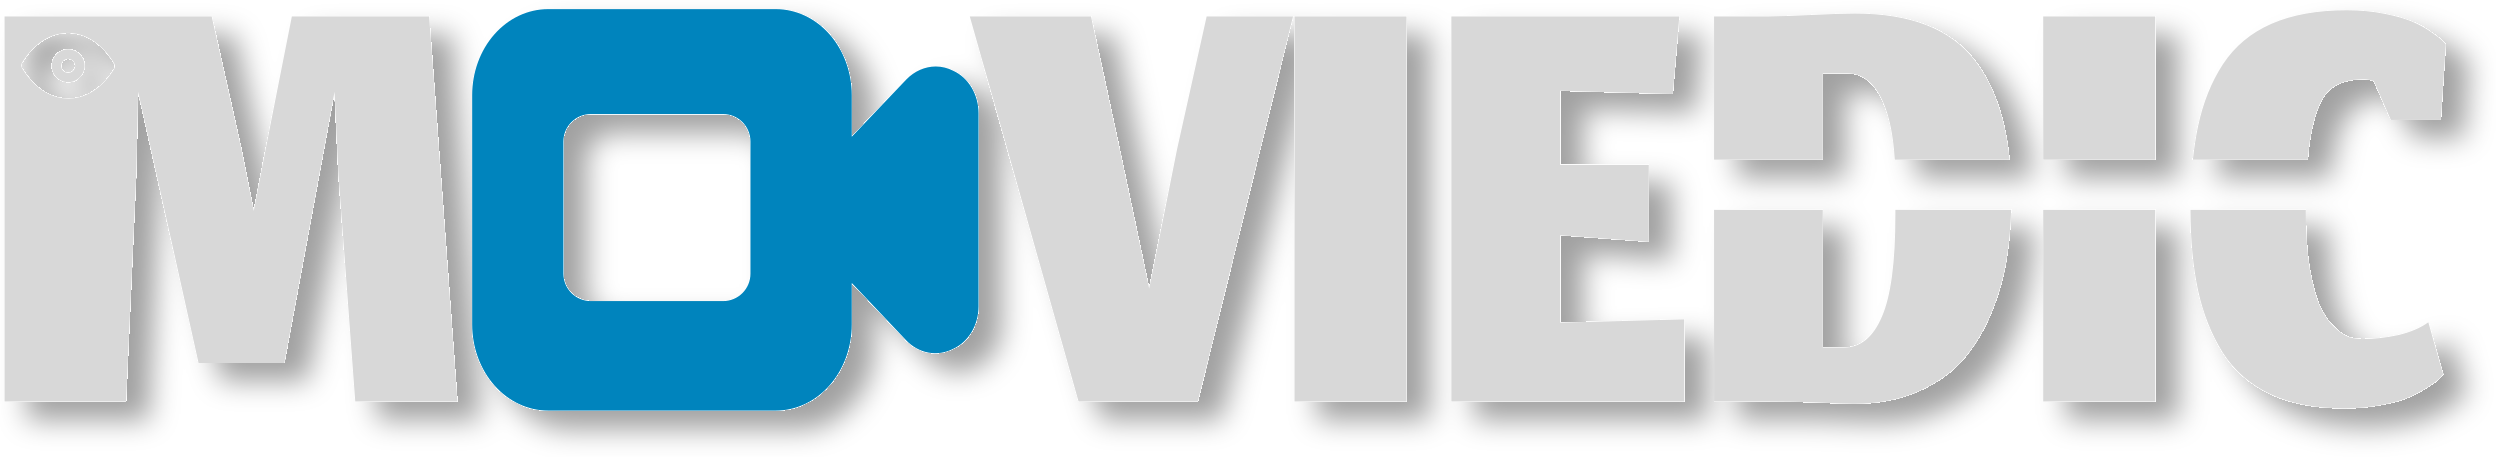
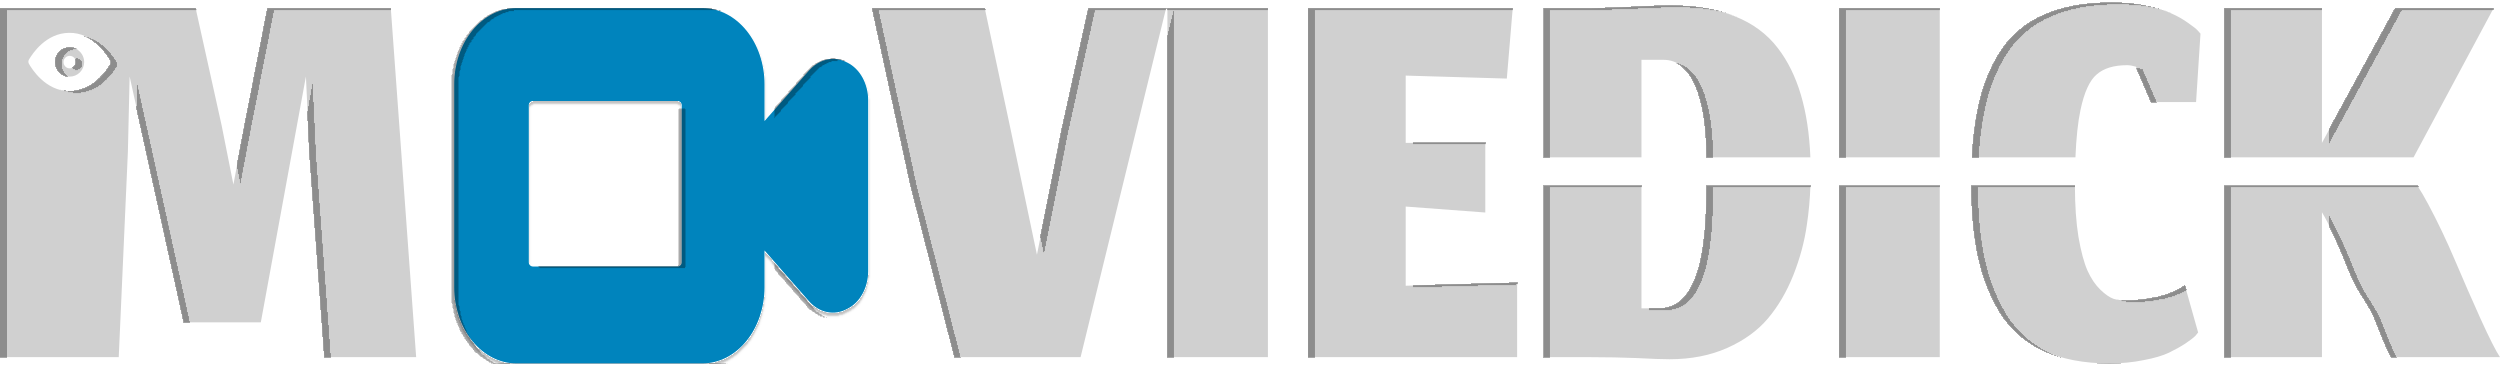
- <svg xmlns="http://www.w3.org/2000/svg" width="548" height="100" viewBox="0 0 548 100" fill="none">
-   <g filter="url(#filter0_d_701_31)">
-     <path fill-rule="evenodd" clip-rule="evenodd" d="M534.878 82.816L535.526 82.024L532.286 70.648C530.558 71.896 528.35 72.832 525.662 73.456C522.974 74.032 520.406 74.32 517.958 74.32C516.854 74.32 515.822 74.176 514.862 73.888C513.902 73.552 512.822 72.808 511.622 71.656C510.422 70.504 509.39 68.992 508.526 67.12C507.662 65.2 506.918 62.464 506.294 58.912C505.718 55.36 505.43 51.208 505.43 46.456L505.43 46.261L505.43 46H480.158V46.024C480.158 52.696 480.71 58.576 481.814 63.664C482.918 68.704 484.718 73.24 487.214 77.272C489.758 81.256 493.262 84.304 497.726 86.416C502.19 88.48 507.566 89.512 513.854 89.512C516.83 89.512 519.614 89.248 522.206 88.72C524.798 88.24 526.862 87.64 528.398 86.92C529.982 86.152 531.326 85.408 532.43 84.688C533.582 83.92 534.398 83.296 534.878 82.816ZM472.42 46V88H447.868V46H472.42ZM480.679 35H505.844C506.07 32.344 506.388 30.067 506.798 28.168C507.71 23.896 509.03 21.04 510.758 19.6C512.486 18.112 514.958 17.368 518.174 17.368C518.75 17.368 519.47 17.488 520.334 17.728L524.078 26.296H535.022L536.102 9.736C535.958 9.544 535.718 9.28 535.382 8.944C535.094 8.608 534.326 8.008 533.078 7.144C531.878 6.28 530.51 5.512 528.974 4.84C527.486 4.168 525.422 3.568 522.782 3.04C520.19 2.512 517.406 2.248 514.43 2.248C507.95 2.248 502.454 3.232 497.942 5.2C493.43 7.168 489.878 10.12 487.286 14.056C484.742 17.944 482.918 22.48 481.814 27.664C481.329 29.92 480.951 32.365 480.679 35ZM472.42 35H447.868V3.616H472.42V35ZM440.489 35C439.569 25.851 437.037 18.605 432.89 13.264C427.61 6.4 418.85 2.968 406.61 2.968C404.45 2.968 401.474 3.064 397.682 3.256C393.89 3.448 390.386 3.568 387.17 3.616H375.722V35H399.554V16.072H404.954C408.314 16.072 410.906 18.136 412.73 22.264C414.146 25.468 415.013 29.714 415.329 35H440.489ZM399.554 46V76.192H404.162C407.81 76.192 410.594 73.936 412.514 69.424C414.482 64.912 415.466 57.472 415.466 47.104V46H440.843C440.742 49.481 440.443 52.825 439.946 56.032C439.37 60.064 438.266 64.12 436.634 68.2C435.002 72.232 432.938 75.712 430.442 78.64C427.946 81.568 424.634 83.944 420.506 85.768C416.378 87.592 411.674 88.504 406.394 88.504C404.666 88.504 401.978 88.408 398.33 88.216C394.73 88.072 391.01 88 387.17 88H375.722V46H399.554ZM27.612 88H1V46.24V3.616H46.404L52.74 31.912L55.62 46.24L58.356 31.984L63.972 3.616H94.068L100.26 88H77.868L74.196 38.392L73.332 20.104L62.316 79.576H43.524L30.276 20.104L29.844 38.392L27.612 88ZM236.416 88L212.584 3.616H239.152L245.416 32.704L251.896 63.232L258.016 32.704L264.496 3.616H283.432L262.552 88H236.416ZM283.759 3.616V88H308.311V3.616H283.759ZM369.184 88H318.136V3.616H368.104L366.664 20.608L341.968 19.888V36.16H361.408V53.008L341.968 51.568V70.72L369.184 70V88ZM14.921 15.976C15.773 15.983 16.469 15.299 16.476 14.447C16.483 13.596 15.799 12.9 14.947 12.893C14.096 12.886 13.4 13.57 13.393 14.421C13.386 15.273 14.07 15.969 14.921 15.976ZM14.718 7.22C20.864 7.086 24.433 12.84 25.081 13.986C25.17 14.143 25.216 14.321 25.215 14.501C25.213 14.682 25.164 14.858 25.073 15.014C24.176 16.548 20.835 21.514 15.152 21.61L14.895 21.608C8.842 21.557 5.426 15.969 4.788 14.843C4.699 14.686 4.653 14.509 4.655 14.328C4.656 14.148 4.705 13.971 4.797 13.816C5.704 12.282 9.034 7.316 14.718 7.22ZM12.912 17.389C13.5 17.789 14.193 18.005 14.905 18.011C15.858 18.019 16.776 17.648 17.456 16.979C18.137 16.311 18.523 15.399 18.531 14.445C18.537 13.734 18.332 13.037 17.942 12.442C17.552 11.847 16.994 11.381 16.339 11.104C15.684 10.826 14.962 10.749 14.263 10.882C13.564 11.014 12.92 11.352 12.413 11.85C11.906 12.349 11.558 12.987 11.413 13.684C11.269 14.38 11.334 15.104 11.601 15.763C11.867 16.423 12.323 16.988 12.912 17.389Z" fill="#D8D8D8" />
-     <path fill-rule="evenodd" clip-rule="evenodd" d="M203.516 77.29C205.341 77.625 207.212 77.346 208.897 76.486C210.544 75.746 211.957 74.464 212.956 72.806C213.954 71.148 214.492 69.19 214.5 67.183V24.817C214.496 22.817 213.967 20.864 212.979 19.207C211.991 17.55 210.589 16.264 208.953 15.514C207.75 14.896 206.446 14.575 205.125 14.571C202.746 14.583 200.454 15.591 198.69 17.4L186.708 29.971V20.857C186.708 15.856 184.955 11.059 181.834 7.523C178.713 3.987 174.48 2 170.067 2H120.142C115.728 2 111.495 3.987 108.374 7.523C105.253 11.059 103.5 15.856 103.5 20.857V71.143C103.5 76.144 105.253 80.941 108.374 84.477C111.495 88.013 115.728 90 120.142 90H170.067C174.48 90 178.713 88.013 181.834 84.477C184.955 80.941 186.708 76.144 186.708 71.143V62.029L198.635 74.6C199.994 76.019 201.692 76.955 203.516 77.29ZM129.5 25C126.186 25 123.5 27.686 123.5 31V60C123.5 63.314 126.186 66 129.5 66H158.5C161.814 66 164.5 63.314 164.5 60V31C164.5 27.686 161.814 25 158.5 25H129.5Z" fill="#0084BD" />
+ <svg xmlns="http://www.w3.org/2000/svg" width="3591" height="530" viewBox="0 0 3591 530" fill="none">
+   <g filter="url(#filter0_i_705_38)">
+     <g filter="url(#filter1_d_705_38)">
+       <path fill-rule="evenodd" clip-rule="evenodd" d="M1188.2 448.291C1197.97 450.235 1207.99 448.613 1217.02 443.627C1225.84 439.334 1233.41 431.903 1238.76 422.288C1244.11 412.674 1246.99 401.316 1247.04 389.676V143.984C1247.02 132.386 1244.18 121.058 1238.89 111.448C1233.59 101.838 1226.08 94.383 1217.32 90.033C1210.88 86.45 1203.89 84.586 1196.82 84.566C1184.07 84.635 1171.8 90.477 1162.35 100.969L1098.16 173.875V121.018C1098.16 92.015 1088.77 64.199 1072.05 43.69C1055.33 23.181 1032.66 11.66 1009.01 11.66H741.574C717.93 11.66 695.256 23.181 678.537 43.69C661.819 64.199 652.427 92.015 652.427 121.018V412.642C652.427 441.645 661.819 469.461 678.537 489.97C695.256 510.479 717.93 522 741.574 522H1009.01C1032.66 522 1055.33 510.479 1072.05 489.97C1088.77 469.461 1098.16 441.645 1098.16 412.642V359.785L1162.05 432.691C1169.33 440.922 1178.42 446.347 1188.2 448.291ZM765.563 145.045C762.249 145.045 759.563 147.732 759.563 151.045V376.818C759.563 380.131 762.249 382.818 765.563 382.818H973.193C976.507 382.818 979.193 380.131 979.193 376.818V151.045C979.193 147.732 976.507 145.045 973.193 145.045H765.563Z" fill="#0084BD" />
+     </g>
+     <path fill-rule="evenodd" clip-rule="evenodd" d="M3157.39 477.539L3153.58 482.242C3150.76 485.092 3145.96 488.797 3139.19 493.357C3132.69 497.632 3124.79 502.05 3115.48 506.61C3106.44 510.885 3094.31 514.448 3079.06 517.298C3063.82 520.433 3047.45 522.001 3029.95 522.001C2992.97 522.001 2961.36 515.873 2935.11 503.618C2908.85 491.077 2888.25 472.979 2873.29 449.323C2858.61 425.382 2848.03 398.448 2841.53 368.522C2835.22 339.132 2831.97 305.291 2831.8 267H2980.41C2980.44 294.943 2982.13 319.378 2985.49 340.306C2989.16 361.396 2993.54 377.642 2998.62 389.043C3003.7 400.158 3009.77 409.136 3016.82 415.976C3023.88 422.817 3030.23 427.234 3035.88 429.229C3041.52 430.94 3047.59 431.795 3054.08 431.795C3068.48 431.795 3083.58 430.084 3099.39 426.664C3115.19 422.959 3128.18 417.401 3138.34 409.991L3157.39 477.539ZM3195.12 267V513.023H3335.26V304.822C3346.56 323.917 3359.54 351.991 3374.22 389.043C3381.87 407.859 3389.01 419.098 3395.63 429.523C3401.95 439.468 3407.8 448.671 3413.17 463.003C3424.46 492.075 3431.8 508.748 3435.19 513.023H3591C3585.07 504.188 3575.76 485.804 3563.06 457.873C3550.35 429.657 3538.07 401.583 3526.22 373.652C3514.36 345.721 3501.66 319.072 3488.11 293.706C3482.44 283.078 3477.23 274.176 3472.49 267H3195.12ZM3466.84 226H3195.12V11.972H3335.26V205.21L3440.69 11.972H3581.69L3466.84 226ZM2981.16 226H2832.74C2834.14 199.489 2837.07 175.743 2841.53 154.763C2848.03 123.981 2858.75 97.048 2873.71 73.962C2888.95 50.591 2909.84 33.062 2936.38 21.377C2962.91 9.691 2995.23 3.849 3033.34 3.849C3050.84 3.849 3067.21 5.416 3082.45 8.551C3097.97 11.687 3110.11 15.249 3118.86 19.239C3127.9 23.23 3135.94 27.79 3143 32.92C3150.34 38.05 3154.85 41.613 3156.55 43.608C3158.52 45.603 3159.93 47.17 3160.78 48.31L3154.43 146.64H3090.07L3068.05 95.765C3062.97 94.34 3058.74 93.627 3055.35 93.627C3036.44 93.627 3021.9 98.045 3011.74 106.881C3001.58 115.431 2993.82 132.389 2988.45 157.755C2984.73 175.154 2982.3 197.903 2981.16 226ZM2786.29 226V11.972H2641.91V226H2786.29ZM2641.91 267V513.023H2786.29V267H2641.91ZM2600.49 267C2599.81 286.461 2598.09 305.196 2595.33 323.205C2591.94 347.146 2585.45 371.229 2575.85 395.455C2566.25 419.397 2554.12 440.06 2539.44 457.446C2524.76 474.831 2505.28 488.94 2481.01 499.77C2456.73 510.6 2429.07 516.016 2398.02 516.016C2387.86 516.016 2372.05 515.446 2350.6 514.306C2329.43 513.451 2307.56 513.023 2284.97 513.023H2217.65V267H2357.8V442.91H2384.9C2406.35 442.91 2422.72 429.514 2434.01 402.723C2445.58 375.932 2451.37 331.755 2451.37 270.193V267H2600.49ZM2600.42 226C2597.75 158.43 2582.22 106.183 2553.83 69.259C2522.79 28.502 2471.27 8.124 2399.29 8.124C2386.59 8.124 2369.09 8.694 2346.79 9.834C2324.49 10.974 2303.89 11.687 2284.97 11.972H2217.65V226H2357.8V85.932H2389.55C2409.31 85.932 2424.56 98.188 2435.28 122.699C2445.93 147.026 2451.29 181.459 2451.37 226H2600.42ZM0 513.023H170.555L183.681 218.463L186.221 109.873L264.127 463.003H374.635L439.416 109.873L444.497 218.463L466.091 513.023H597.769L561.356 11.972H384.374L351.348 180.414L335.259 265.062L318.323 179.986L281.063 11.972H0V513.023ZM1307.74 265.062L1371.25 513.023H1552.14L1674.93 11.972H1563.57L1525.47 184.689L1489.48 365.957L1451.37 184.689L1414.54 11.972H1252.89L1307.74 265.062ZM1676.85 513.023V11.972H1821.23V513.023H1676.85ZM1879.01 513.023H2179.21V406.143L2019.16 410.419V296.699L2133.48 305.249V205.21H2019.16V108.591L2164.39 112.866L2172.85 11.972H1879.01V513.023ZM100.043 98.201C104.958 98.243 108.976 94.255 109.017 89.293C109.057 84.331 105.105 80.274 100.19 80.231C95.274 80.189 91.256 84.177 91.215 89.139C91.175 94.101 95.127 98.158 100.043 98.201ZM98.859 47.163C134.35 46.392 154.963 79.932 158.706 86.613C159.22 87.528 159.485 88.563 159.477 89.615C159.468 90.666 159.185 91.697 158.657 92.603C153.481 101.542 134.196 130.486 101.377 131.041L99.894 131.028C64.945 130.726 45.215 98.151 41.53 91.591C41.017 90.676 40.751 89.64 40.759 88.589C40.768 87.538 41.051 86.507 41.579 85.601C46.815 76.662 66.04 47.718 98.859 47.163ZM88.438 106.432C91.834 108.765 95.839 110.029 99.947 110.064C105.454 110.112 110.755 107.949 114.681 104.052C118.608 100.154 120.84 94.841 120.885 89.281C120.919 85.135 119.734 81.072 117.481 77.605C115.227 74.138 112.006 71.423 108.224 69.804C104.442 68.184 100.27 67.733 96.235 68.507C92.2 69.281 88.483 71.246 85.555 74.152C82.626 77.059 80.618 80.777 79.783 84.836C78.949 88.896 79.325 93.114 80.866 96.958C82.406 100.802 85.041 104.099 88.438 106.432Z" fill="#D0D0D0" />
  </g>
  <defs>
-     <filter id="filter0_d_701_31" x="0" y="0" width="547.102" height="100" filterUnits="userSpaceOnUse" color-interpolation-filters="sRGB">
+     <filter id="filter0_i_705_38" x="0" y="0" width="3591" height="522.001" filterUnits="userSpaceOnUse" color-interpolation-filters="sRGB">
+       <feFlood flood-opacity="0" result="BackgroundImageFix" />
+       <feBlend mode="normal" in="SourceGraphic" in2="BackgroundImageFix" result="shape" />
+       <feColorMatrix in="SourceAlpha" type="matrix" values="0 0 0 0 0 0 0 0 0 0 0 0 0 0 0 0 0 0 127 0" result="hardAlpha" />
+       <feOffset dx="10" dy="3" />
+       <feComposite in2="hardAlpha" operator="arithmetic" k2="-1" k3="1" />
+       <feColorMatrix type="matrix" values="0 0 0 0 0 0 0 0 0 0 0 0 0 0 0 0 0 0 0.32 0" />
+       <feBlend mode="normal" in2="shape" result="effect1_innerShadow_705_38" />
+     </filter>
+     <filter id="filter1_d_705_38" x="648.427" y="11.66" width="602.609" height="518.34" filterUnits="userSpaceOnUse" color-interpolation-filters="sRGB">
      <feFlood flood-opacity="0" result="BackgroundImageFix" />
      <feColorMatrix in="SourceAlpha" type="matrix" values="0 0 0 0 0 0 0 0 0 0 0 0 0 0 0 0 0 0 127 0" result="hardAlpha" />
-       <feOffset dx="5" dy="4" />
-       <feGaussianBlur stdDeviation="3" />
+       <feOffset dy="4" />
+       <feGaussianBlur stdDeviation="2" />
      <feComposite in2="hardAlpha" operator="out" />
-       <feColorMatrix type="matrix" values="0 0 0 0 0 0 0 0 0 0 0 0 0 0 0 0 0 0 0.37 0" />
-       <feBlend mode="normal" in2="BackgroundImageFix" result="effect1_dropShadow_701_31" />
-       <feBlend mode="normal" in="SourceGraphic" in2="effect1_dropShadow_701_31" result="shape" />
+       <feColorMatrix type="matrix" values="0 0 0 0 0 0 0 0 0 0 0 0 0 0 0 0 0 0 0.25 0" />
+       <feBlend mode="normal" in2="BackgroundImageFix" result="effect1_dropShadow_705_38" />
+       <feBlend mode="normal" in="SourceGraphic" in2="effect1_dropShadow_705_38" result="shape" />
    </filter>
  </defs>
</svg>
